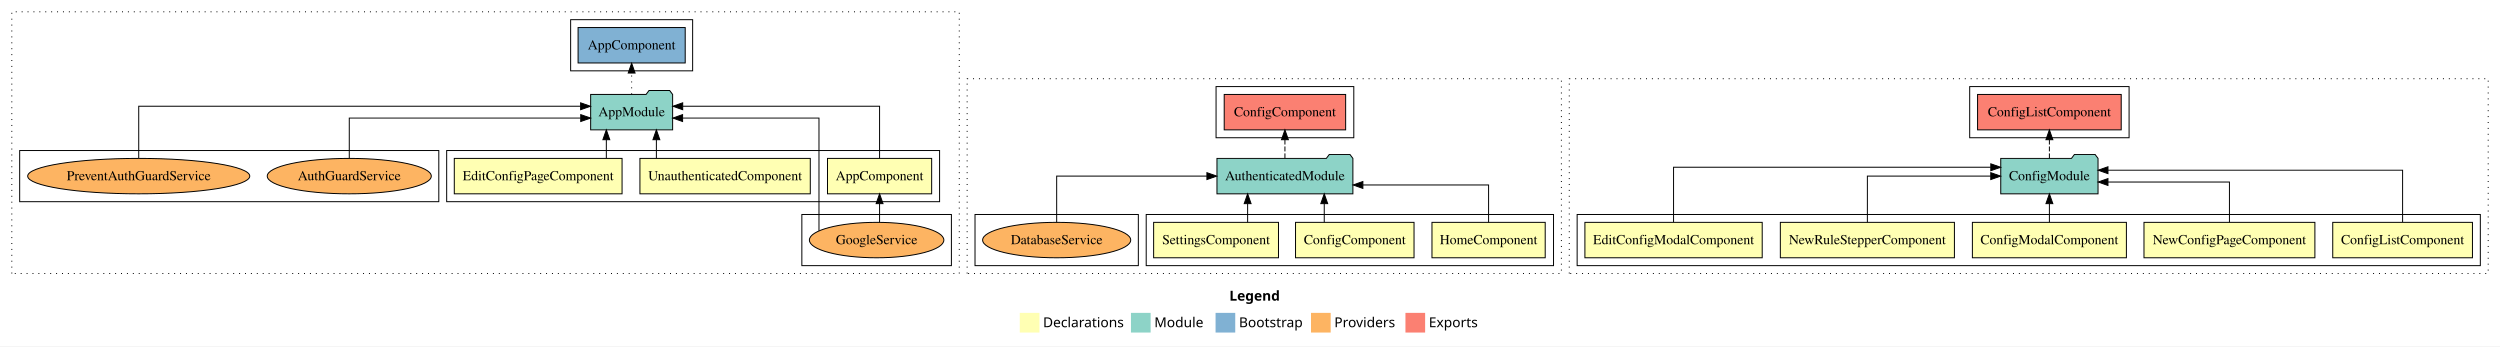
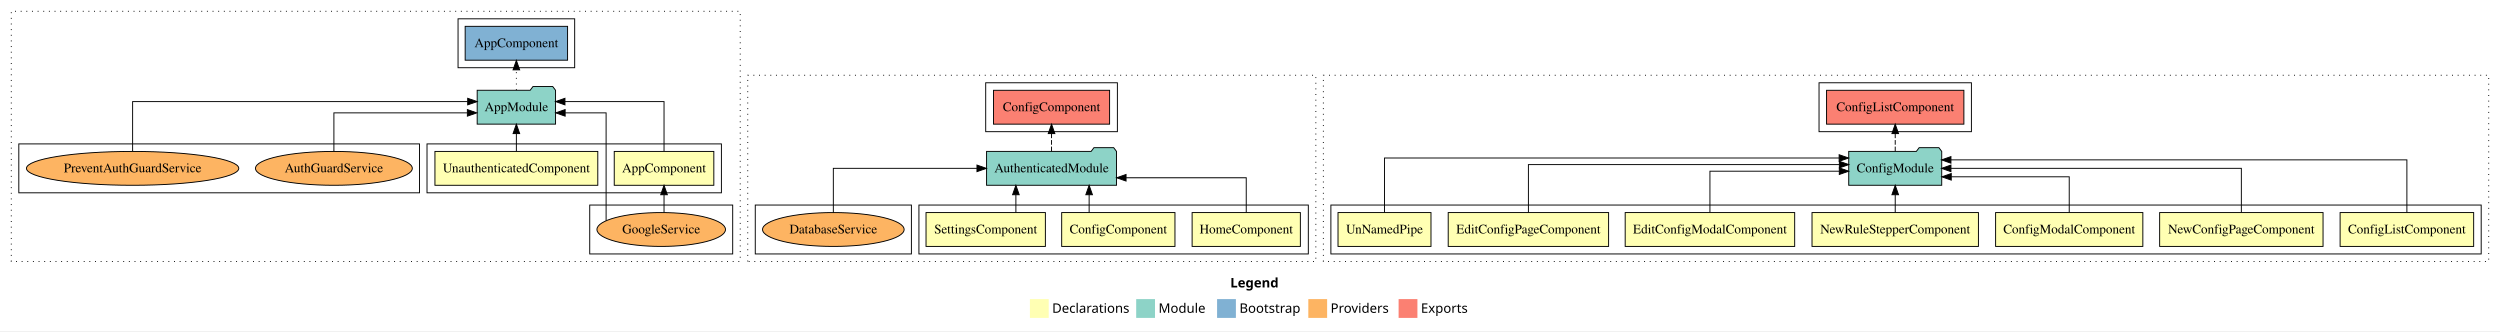
- <svg xmlns="http://www.w3.org/2000/svg" width="2541pt" height="352pt" viewBox="0.00 0.00 2541.00 352.00">
+ <svg xmlns="http://www.w3.org/2000/svg" width="2658pt" height="352pt" viewBox="0.00 0.00 2658.00 352.00">
  <g id="graph0" class="graph" transform="scale(1 1) rotate(0) translate(4 348)">
-     <polygon fill="#ffffff" stroke="transparent" points="-4,4 -4,-348 2537,-348 2537,4 -4,4" />
-     <text text-anchor="start" x="1245.509" y="-42.4" font-family="sans-serif" font-weight="bold" font-size="14.00" fill="#000000">Legend</text>
-     <polygon fill="#ffffb3" stroke="transparent" points="1032.5,-10 1032.5,-30 1052.5,-30 1052.5,-10 1032.5,-10" />
-     <text text-anchor="start" x="1056.129" y="-15.4" font-family="sans-serif" font-size="14.00" fill="#000000">  Declarations</text>
-     <polygon fill="#8dd3c7" stroke="transparent" points="1145.5,-10 1145.5,-30 1165.5,-30 1165.5,-10 1145.5,-10" />
-     <text text-anchor="start" x="1169.225" y="-15.4" font-family="sans-serif" font-size="14.00" fill="#000000">  Module</text>
-     <polygon fill="#80b1d3" stroke="transparent" points="1231.5,-10 1231.5,-30 1251.5,-30 1251.5,-10 1231.5,-10" />
-     <text text-anchor="start" x="1255.281" y="-15.4" font-family="sans-serif" font-size="14.00" fill="#000000">  Bootstrap</text>
-     <polygon fill="#fdb462" stroke="transparent" points="1328.5,-10 1328.5,-30 1348.5,-30 1348.5,-10 1328.5,-10" />
-     <text text-anchor="start" x="1352.173" y="-15.4" font-family="sans-serif" font-size="14.00" fill="#000000">  Providers</text>
-     <polygon fill="#fb8072" stroke="transparent" points="1424.5,-10 1424.5,-30 1444.5,-30 1444.5,-10 1424.5,-10" />
-     <text text-anchor="start" x="1448.226" y="-15.4" font-family="sans-serif" font-size="14.00" fill="#000000">  Exports</text>
+     <polygon fill="#ffffff" stroke="transparent" points="-4,4 -4,-348 2654,-348 2654,4 -4,4" />
+     <text text-anchor="start" x="1304.009" y="-42.4" font-family="sans-serif" font-weight="bold" font-size="14.00" fill="#000000">Legend</text>
+     <polygon fill="#ffffb3" stroke="transparent" points="1091,-10 1091,-30 1111,-30 1111,-10 1091,-10" />
+     <text text-anchor="start" x="1114.629" y="-15.4" font-family="sans-serif" font-size="14.00" fill="#000000">  Declarations</text>
+     <polygon fill="#8dd3c7" stroke="transparent" points="1204,-10 1204,-30 1224,-30 1224,-10 1204,-10" />
+     <text text-anchor="start" x="1227.725" y="-15.4" font-family="sans-serif" font-size="14.00" fill="#000000">  Module</text>
+     <polygon fill="#80b1d3" stroke="transparent" points="1290,-10 1290,-30 1310,-30 1310,-10 1290,-10" />
+     <text text-anchor="start" x="1313.781" y="-15.4" font-family="sans-serif" font-size="14.00" fill="#000000">  Bootstrap</text>
+     <polygon fill="#fdb462" stroke="transparent" points="1387,-10 1387,-30 1407,-30 1407,-10 1387,-10" />
+     <text text-anchor="start" x="1410.673" y="-15.4" font-family="sans-serif" font-size="14.00" fill="#000000">  Providers</text>
+     <polygon fill="#fb8072" stroke="transparent" points="1483,-10 1483,-30 1503,-30 1503,-10 1483,-10" />
+     <text text-anchor="start" x="1506.726" y="-15.4" font-family="sans-serif" font-size="14.00" fill="#000000">  Exports</text>
    <g id="clust1" class="cluster">
-       <polygon fill="none" stroke="#000000" stroke-dasharray="1,5" points="8,-70 8,-336 971,-336 971,-70 8,-70" />
+       <polygon fill="none" stroke="#000000" stroke-dasharray="1,5" points="8,-70 8,-336 783,-336 783,-70 8,-70" />
    </g>
    <g id="clust2" class="cluster">
-       <polygon fill="none" stroke="#000000" points="450,-143 450,-195 951,-195 951,-143 450,-143" />
+       <polygon fill="none" stroke="#000000" points="450,-143 450,-195 763,-195 763,-143 450,-143" />
    </g>
    <g id="clust3" class="cluster">
-       <polygon fill="none" stroke="#000000" points="811,-78 811,-130 963,-130 963,-78 811,-78" />
+       <polygon fill="none" stroke="#000000" points="623,-78 623,-130 775,-130 775,-78 623,-78" />
+     </g>
+     <g id="clust7" class="cluster">
+       <polygon fill="none" stroke="#000000" points="483,-276 483,-328 607,-328 607,-276 483,-276" />
    </g>
    <g id="clust8" class="cluster">
-       <polygon fill="none" stroke="#000000" points="576,-276 576,-328 700,-328 700,-276 576,-276" />
+       <polygon fill="none" stroke="#000000" points="16,-143 16,-195 442,-195 442,-143 16,-143" />
    </g>
    <g id="clust9" class="cluster">
-       <polygon fill="none" stroke="#000000" points="16,-143 16,-195 442,-195 442,-143 16,-143" />
+       <polygon fill="none" stroke="#000000" stroke-dasharray="1,5" points="791,-70 791,-268 1395,-268 1395,-70 791,-70" />
    </g>
    <g id="clust10" class="cluster">
-       <polygon fill="none" stroke="#000000" stroke-dasharray="1,5" points="979,-70 979,-268 1583,-268 1583,-70 979,-70" />
-     </g>
-     <g id="clust11" class="cluster">
-       <polygon fill="none" stroke="#000000" points="1161,-78 1161,-130 1575,-130 1575,-78 1161,-78" />
-     </g>
-     <g id="clust16" class="cluster">
-       <polygon fill="none" stroke="#000000" points="1232,-208 1232,-260 1372,-260 1372,-208 1232,-208" />
+       <polygon fill="none" stroke="#000000" points="973,-78 973,-130 1387,-130 1387,-78 973,-78" />
+     </g>
+     <g id="clust15" class="cluster">
+       <polygon fill="none" stroke="#000000" points="1044,-208 1044,-260 1184,-260 1184,-208 1044,-208" />
+     </g>
+     <g id="clust17" class="cluster">
+       <polygon fill="none" stroke="#000000" points="799,-78 799,-130 965,-130 965,-78 799,-78" />
    </g>
    <g id="clust18" class="cluster">
-       <polygon fill="none" stroke="#000000" points="987,-78 987,-130 1153,-130 1153,-78 987,-78" />
+       <polygon fill="none" stroke="#000000" stroke-dasharray="1,5" points="1403,-70 1403,-268 2642,-268 2642,-70 1403,-70" />
    </g>
    <g id="clust19" class="cluster">
-       <polygon fill="none" stroke="#000000" stroke-dasharray="1,5" points="1591,-70 1591,-268 2525,-268 2525,-70 1591,-70" />
-     </g>
-     <g id="clust20" class="cluster">
-       <polygon fill="none" stroke="#000000" points="1599,-78 1599,-130 2517,-130 2517,-78 1599,-78" />
-     </g>
-     <g id="clust27" class="cluster">
-       <polygon fill="none" stroke="#000000" points="1998,-208 1998,-260 2160,-260 2160,-208 1998,-208" />
+       <polygon fill="none" stroke="#000000" points="1411,-78 1411,-130 2634,-130 2634,-78 1411,-78" />
+     </g>
+     <g id="clust28" class="cluster">
+       <polygon fill="none" stroke="#000000" points="1930,-208 1930,-260 2092,-260 2092,-208 1930,-208" />
    </g>
    <g id="node1" class="node">
-       <polygon fill="#ffffb3" stroke="#000000" points="942.94,-187 837.06,-187 837.06,-151 942.94,-151 942.94,-187" />
-       <text text-anchor="middle" x="890" y="-164.8" font-family="Times,serif" font-size="14.00" fill="#000000">AppComponent</text>
+       <polygon fill="#ffffb3" stroke="#000000" points="754.94,-187 649.06,-187 649.06,-151 754.94,-151 754.94,-187" />
+       <text text-anchor="middle" x="702" y="-164.8" font-family="Times,serif" font-size="14.00" fill="#000000">AppComponent</text>
+     </g>
+     <g id="node3" class="node">
+       <polygon fill="#8dd3c7" stroke="#000000" points="586.657,-252 583.657,-256 562.657,-256 559.657,-252 503.343,-252 503.343,-216 586.657,-216 586.657,-252" />
+       <text text-anchor="middle" x="545" y="-229.8" font-family="Times,serif" font-size="14.00" fill="#000000">AppModule</text>
+     </g>
+     <g id="edge1" class="edge">
+       <path fill="none" stroke="#000000" d="M702,-187.284C702,-208.321 702,-240 702,-240 702,-240 596.661,-240 596.661,-240" />
+       <polygon fill="#000000" stroke="#000000" points="596.661,-236.5 586.661,-240 596.661,-243.5 596.661,-236.5" />
+     </g>
+     <g id="node2" class="node">
+       <polygon fill="#ffffb3" stroke="#000000" points="631.574,-187 458.426,-187 458.426,-151 631.574,-151 631.574,-187" />
+       <text text-anchor="middle" x="545" y="-164.8" font-family="Times,serif" font-size="14.00" fill="#000000">UnauthenticatedComponent</text>
+     </g>
+     <g id="edge3" class="edge">
+       <path fill="none" stroke="#000000" d="M545,-187.106C545,-187.106 545,-205.991 545,-205.991" />
+       <polygon fill="#000000" stroke="#000000" points="541.5,-205.991 545,-215.991 548.5,-205.991 541.5,-205.991" />
+     </g>
+     <g id="node5" class="node">
+       <polygon fill="#80b1d3" stroke="#000000" points="599.439,-320 490.561,-320 490.561,-284 599.439,-284 599.439,-320" />
+       <text text-anchor="middle" x="545" y="-297.8" font-family="Times,serif" font-size="14.00" fill="#000000">AppComponent </text>
+     </g>
+     <g id="edge4" class="edge">
+       <path fill="none" stroke="#000000" stroke-dasharray="1,5" d="M545,-252.223C545,-252.223 545,-273.727 545,-273.727" />
+       <polygon fill="#000000" stroke="#000000" points="541.5,-273.727 545,-283.727 548.5,-273.727 541.5,-273.727" />
    </g>
    <g id="node4" class="node">
-       <polygon fill="#8dd3c7" stroke="#000000" points="679.657,-252 676.657,-256 655.657,-256 652.657,-252 596.343,-252 596.343,-216 679.657,-216 679.657,-252" />
-       <text text-anchor="middle" x="638" y="-229.8" font-family="Times,serif" font-size="14.00" fill="#000000">AppModule</text>
-     </g>
-     <g id="edge1" class="edge">
-       <path fill="none" stroke="#000000" d="M890,-187.284C890,-208.321 890,-240 890,-240 890,-240 689.896,-240 689.896,-240" />
-       <polygon fill="#000000" stroke="#000000" points="689.896,-236.5 679.896,-240 689.895,-243.5 689.896,-236.5" />
-     </g>
-     <g id="node2" class="node">
-       <polygon fill="#ffffb3" stroke="#000000" points="819.574,-187 646.426,-187 646.426,-151 819.574,-151 819.574,-187" />
-       <text text-anchor="middle" x="733" y="-164.8" font-family="Times,serif" font-size="14.00" fill="#000000">UnauthenticatedComponent</text>
-     </g>
-     <g id="edge3" class="edge">
-       <path fill="none" stroke="#000000" d="M663.145,-187.106C663.145,-187.106 663.145,-205.991 663.145,-205.991" />
-       <polygon fill="#000000" stroke="#000000" points="659.646,-205.991 663.145,-215.991 666.646,-205.991 659.646,-205.991" />
-     </g>
-     <g id="node3" class="node">
-       <polygon fill="#ffffb3" stroke="#000000" points="628.266,-187 457.734,-187 457.734,-151 628.266,-151 628.266,-187" />
-       <text text-anchor="middle" x="543" y="-164.8" font-family="Times,serif" font-size="14.00" fill="#000000">EditConfigPageComponent</text>
-     </g>
-     <g id="edge4" class="edge">
-       <path fill="none" stroke="#000000" d="M612.277,-187.106C612.277,-187.106 612.277,-205.991 612.277,-205.991" />
-       <polygon fill="#000000" stroke="#000000" points="608.777,-205.991 612.277,-215.991 615.777,-205.991 608.777,-205.991" />
+       <ellipse fill="#fdb462" stroke="#000000" cx="699" cy="-104" rx="68.338" ry="18" />
+       <text text-anchor="middle" x="699" y="-99.8" font-family="Times,serif" font-size="14.00" fill="#000000">GoogleService</text>
+     </g>
+     <g id="edge2" class="edge">
+       <path fill="none" stroke="#000000" d="M702,-122.106C702,-122.106 702,-140.991 702,-140.991" />
+       <polygon fill="#000000" stroke="#000000" points="698.5,-140.991 702,-150.991 705.5,-140.991 698.5,-140.991" />
+     </g>
+     <g id="edge5" class="edge">
+       <path fill="none" stroke="#000000" d="M640.409,-113.32C640.409,-142.158 640.409,-228 640.409,-228 640.409,-228 596.848,-228 596.848,-228" />
+       <polygon fill="#000000" stroke="#000000" points="596.848,-224.5 586.848,-228 596.848,-231.5 596.848,-224.5" />
    </g>
    <g id="node6" class="node">
-       <polygon fill="#80b1d3" stroke="#000000" points="692.439,-320 583.561,-320 583.561,-284 692.439,-284 692.439,-320" />
-       <text text-anchor="middle" x="638" y="-297.8" font-family="Times,serif" font-size="14.00" fill="#000000">AppComponent </text>
-     </g>
-     <g id="edge5" class="edge">
-       <path fill="none" stroke="#000000" stroke-dasharray="1,5" d="M638,-252.223C638,-252.223 638,-273.727 638,-273.727" />
-       <polygon fill="#000000" stroke="#000000" points="634.5,-273.727 638,-283.727 641.5,-273.727 634.5,-273.727" />
-     </g>
-     <g id="node5" class="node">
-       <ellipse fill="#fdb462" stroke="#000000" cx="887" cy="-104" rx="68.338" ry="18" />
-       <text text-anchor="middle" x="887" y="-99.8" font-family="Times,serif" font-size="14.00" fill="#000000">GoogleService</text>
-     </g>
-     <g id="edge2" class="edge">
-       <path fill="none" stroke="#000000" d="M890,-122.106C890,-122.106 890,-140.991 890,-140.991" />
-       <polygon fill="#000000" stroke="#000000" points="886.5,-140.991 890,-150.991 893.5,-140.991 886.5,-140.991" />
-     </g>
-     <g id="edge6" class="edge">
-       <path fill="none" stroke="#000000" d="M828.409,-113.32C828.409,-142.158 828.409,-228 828.409,-228 828.409,-228 689.786,-228 689.786,-228" />
-       <polygon fill="#000000" stroke="#000000" points="689.786,-224.5 679.786,-228 689.786,-231.5 689.786,-224.5" />
-     </g>
-     <g id="node7" class="node">
      <ellipse fill="#fdb462" stroke="#000000" cx="351" cy="-169" rx="83.367" ry="18" />
      <text text-anchor="middle" x="351" y="-164.8" font-family="Times,serif" font-size="14.00" fill="#000000">AuthGuardService</text>
    </g>
-     <g id="edge7" class="edge">
-       <path fill="none" stroke="#000000" d="M351,-187.023C351,-204.373 351,-228 351,-228 351,-228 586.268,-228 586.268,-228" />
-       <polygon fill="#000000" stroke="#000000" points="586.268,-231.5 596.268,-228 586.268,-224.5 586.268,-231.5" />
-     </g>
-     <g id="node8" class="node">
+     <g id="edge6" class="edge">
+       <path fill="none" stroke="#000000" d="M351,-187.023C351,-204.373 351,-228 351,-228 351,-228 492.905,-228 492.905,-228" />
+       <polygon fill="#000000" stroke="#000000" points="492.905,-231.5 502.905,-228 492.905,-224.5 492.905,-231.5" />
+     </g>
+     <g id="node7" class="node">
      <ellipse fill="#fdb462" stroke="#000000" cx="137" cy="-169" rx="112.862" ry="18" />
      <text text-anchor="middle" x="137" y="-164.8" font-family="Times,serif" font-size="14.00" fill="#000000">PreventAuthGuardService</text>
    </g>
+     <g id="edge7" class="edge">
+       <path fill="none" stroke="#000000" d="M137,-187.284C137,-208.321 137,-240 137,-240 137,-240 493.254,-240 493.254,-240" />
+       <polygon fill="#000000" stroke="#000000" points="493.254,-243.5 503.254,-240 493.254,-236.5 493.254,-243.5" />
+     </g>
+     <g id="node8" class="node">
+       <polygon fill="#ffffb3" stroke="#000000" points="1378.545,-122 1263.455,-122 1263.455,-86 1378.545,-86 1378.545,-122" />
+       <text text-anchor="middle" x="1321" y="-99.8" font-family="Times,serif" font-size="14.00" fill="#000000">HomeComponent</text>
+     </g>
+     <g id="node11" class="node">
+       <polygon fill="#8dd3c7" stroke="#000000" points="1183.077,-187 1180.077,-191 1159.077,-191 1156.077,-187 1044.923,-187 1044.923,-151 1183.077,-151 1183.077,-187" />
+       <text text-anchor="middle" x="1114" y="-164.8" font-family="Times,serif" font-size="14.00" fill="#000000">AuthenticatedModule</text>
+     </g>
    <g id="edge8" class="edge">
-       <path fill="none" stroke="#000000" d="M137,-187.284C137,-208.321 137,-240 137,-240 137,-240 586.147,-240 586.147,-240" />
-       <polygon fill="#000000" stroke="#000000" points="586.147,-243.5 596.147,-240 586.147,-236.5 586.147,-243.5" />
+       <path fill="none" stroke="#000000" d="M1321,-122.009C1321,-138.049 1321,-159 1321,-159 1321,-159 1193.216,-159 1193.216,-159" />
+       <polygon fill="#000000" stroke="#000000" points="1193.216,-155.5 1183.216,-159 1193.216,-162.5 1193.216,-155.5" />
    </g>
    <g id="node9" class="node">
-       <polygon fill="#ffffb3" stroke="#000000" points="1566.545,-122 1451.455,-122 1451.455,-86 1566.545,-86 1566.545,-122" />
-       <text text-anchor="middle" x="1509" y="-99.8" font-family="Times,serif" font-size="14.00" fill="#000000">HomeComponent</text>
+       <polygon fill="#ffffb3" stroke="#000000" points="1245.22,-122 1124.78,-122 1124.78,-86 1245.22,-86 1245.22,-122" />
+       <text text-anchor="middle" x="1185" y="-99.8" font-family="Times,serif" font-size="14.00" fill="#000000">ConfigComponent</text>
+     </g>
+     <g id="edge9" class="edge">
+       <path fill="none" stroke="#000000" d="M1153.964,-122.106C1153.964,-122.106 1153.964,-140.991 1153.964,-140.991" />
+       <polygon fill="#000000" stroke="#000000" points="1150.464,-140.991 1153.964,-150.991 1157.464,-140.991 1150.464,-140.991" />
+     </g>
+     <g id="node10" class="node">
+       <polygon fill="#ffffb3" stroke="#000000" points="1107.447,-122 980.553,-122 980.553,-86 1107.447,-86 1107.447,-122" />
+       <text text-anchor="middle" x="1044" y="-99.8" font-family="Times,serif" font-size="14.00" fill="#000000">SettingsComponent</text>
+     </g>
+     <g id="edge10" class="edge">
+       <path fill="none" stroke="#000000" d="M1076.092,-122.106C1076.092,-122.106 1076.092,-140.991 1076.092,-140.991" />
+       <polygon fill="#000000" stroke="#000000" points="1072.592,-140.991 1076.092,-150.991 1079.592,-140.991 1072.592,-140.991" />
    </g>
    <g id="node12" class="node">
-       <polygon fill="#8dd3c7" stroke="#000000" points="1371.077,-187 1368.077,-191 1347.077,-191 1344.077,-187 1232.923,-187 1232.923,-151 1371.077,-151 1371.077,-187" />
-       <text text-anchor="middle" x="1302" y="-164.8" font-family="Times,serif" font-size="14.00" fill="#000000">AuthenticatedModule</text>
-     </g>
-     <g id="edge9" class="edge">
-       <path fill="none" stroke="#000000" d="M1509,-122.027C1509,-138.398 1509,-160 1509,-160 1509,-160 1381.216,-160 1381.216,-160" />
-       <polygon fill="#000000" stroke="#000000" points="1381.216,-156.5 1371.216,-160 1381.216,-163.5 1381.216,-156.5" />
-     </g>
-     <g id="node10" class="node">
-       <polygon fill="#ffffb3" stroke="#000000" points="1433.22,-122 1312.78,-122 1312.78,-86 1433.22,-86 1433.22,-122" />
-       <text text-anchor="middle" x="1373" y="-99.8" font-family="Times,serif" font-size="14.00" fill="#000000">ConfigComponent</text>
-     </g>
-     <g id="edge10" class="edge">
-       <path fill="none" stroke="#000000" d="M1341.964,-122.106C1341.964,-122.106 1341.964,-140.991 1341.964,-140.991" />
-       <polygon fill="#000000" stroke="#000000" points="1338.464,-140.991 1341.964,-150.991 1345.464,-140.991 1338.464,-140.991" />
-     </g>
-     <g id="node11" class="node">
-       <polygon fill="#ffffb3" stroke="#000000" points="1295.447,-122 1168.553,-122 1168.553,-86 1295.447,-86 1295.447,-122" />
-       <text text-anchor="middle" x="1232" y="-99.8" font-family="Times,serif" font-size="14.00" fill="#000000">SettingsComponent</text>
+       <polygon fill="#fb8072" stroke="#000000" points="1175.72,-252 1052.28,-252 1052.28,-216 1175.72,-216 1175.72,-252" />
+       <text text-anchor="middle" x="1114" y="-229.8" font-family="Times,serif" font-size="14.00" fill="#000000">ConfigComponent </text>
    </g>
    <g id="edge11" class="edge">
-       <path fill="none" stroke="#000000" d="M1264.092,-122.106C1264.092,-122.106 1264.092,-140.991 1264.092,-140.991" />
-       <polygon fill="#000000" stroke="#000000" points="1260.592,-140.991 1264.092,-150.991 1267.592,-140.991 1260.592,-140.991" />
+       <path fill="none" stroke="#000000" stroke-dasharray="5,2" d="M1114,-187.106C1114,-187.106 1114,-205.991 1114,-205.991" />
+       <polygon fill="#000000" stroke="#000000" points="1110.5,-205.991 1114,-215.991 1117.5,-205.991 1110.5,-205.991" />
    </g>
    <g id="node13" class="node">
-       <polygon fill="#fb8072" stroke="#000000" points="1363.72,-252 1240.28,-252 1240.28,-216 1363.72,-216 1363.72,-252" />
-       <text text-anchor="middle" x="1302" y="-229.8" font-family="Times,serif" font-size="14.00" fill="#000000">ConfigComponent </text>
+       <ellipse fill="#fdb462" stroke="#000000" cx="882" cy="-104" rx="75.256" ry="18" />
+       <text text-anchor="middle" x="882" y="-99.8" font-family="Times,serif" font-size="14.00" fill="#000000">DatabaseService</text>
    </g>
    <g id="edge12" class="edge">
-       <path fill="none" stroke="#000000" stroke-dasharray="5,2" d="M1302,-187.106C1302,-187.106 1302,-205.991 1302,-205.991" />
-       <polygon fill="#000000" stroke="#000000" points="1298.5,-205.991 1302,-215.991 1305.5,-205.991 1298.5,-205.991" />
+       <path fill="none" stroke="#000000" d="M882,-122.106C882,-141.339 882,-169 882,-169 882,-169 1034.707,-169 1034.707,-169" />
+       <polygon fill="#000000" stroke="#000000" points="1034.707,-172.5 1044.707,-169 1034.707,-165.5 1034.707,-172.5" />
    </g>
    <g id="node14" class="node">
-       <ellipse fill="#fdb462" stroke="#000000" cx="1070" cy="-104" rx="75.256" ry="18" />
-       <text text-anchor="middle" x="1070" y="-99.8" font-family="Times,serif" font-size="14.00" fill="#000000">DatabaseService</text>
+       <polygon fill="#ffffb3" stroke="#000000" points="2625.999,-122 2484.001,-122 2484.001,-86 2625.999,-86 2625.999,-122" />
+       <text text-anchor="middle" x="2555" y="-99.8" font-family="Times,serif" font-size="14.00" fill="#000000">ConfigListComponent</text>
+     </g>
+     <g id="node21" class="node">
+       <polygon fill="#8dd3c7" stroke="#000000" points="2060.439,-187 2057.439,-191 2036.439,-191 2033.439,-187 1961.561,-187 1961.561,-151 2060.439,-151 2060.439,-187" />
+       <text text-anchor="middle" x="2011" y="-164.8" font-family="Times,serif" font-size="14.00" fill="#000000">ConfigModule</text>
    </g>
    <g id="edge13" class="edge">
-       <path fill="none" stroke="#000000" d="M1070,-122.106C1070,-141.339 1070,-169 1070,-169 1070,-169 1222.707,-169 1222.707,-169" />
-       <polygon fill="#000000" stroke="#000000" points="1222.707,-172.5 1232.707,-169 1222.707,-165.5 1222.707,-172.5" />
+       <path fill="none" stroke="#000000" d="M2555,-122.292C2555,-144.206 2555,-178 2555,-178 2555,-178 2070.236,-178 2070.236,-178" />
+       <polygon fill="#000000" stroke="#000000" points="2070.236,-174.5 2060.236,-178 2070.236,-181.5 2070.236,-174.5" />
    </g>
    <g id="node15" class="node">
-       <polygon fill="#ffffb3" stroke="#000000" points="2508.999,-122 2367.001,-122 2367.001,-86 2508.999,-86 2508.999,-122" />
-       <text text-anchor="middle" x="2438" y="-99.8" font-family="Times,serif" font-size="14.00" fill="#000000">ConfigListComponent</text>
+       <polygon fill="#ffffb3" stroke="#000000" points="2465.86,-122 2292.14,-122 2292.14,-86 2465.86,-86 2465.86,-122" />
+       <text text-anchor="middle" x="2379" y="-99.8" font-family="Times,serif" font-size="14.00" fill="#000000">NewConfigPageComponent</text>
+     </g>
+     <g id="edge14" class="edge">
+       <path fill="none" stroke="#000000" d="M2379,-122.106C2379,-141.339 2379,-169 2379,-169 2379,-169 2070.248,-169 2070.248,-169" />
+       <polygon fill="#000000" stroke="#000000" points="2070.248,-165.5 2060.248,-169 2070.248,-172.5 2070.248,-165.5" />
+     </g>
+     <g id="node16" class="node">
+       <polygon fill="#ffffb3" stroke="#000000" points="2274.27,-122 2117.73,-122 2117.73,-86 2274.27,-86 2274.27,-122" />
+       <text text-anchor="middle" x="2196" y="-99.8" font-family="Times,serif" font-size="14.00" fill="#000000">ConfigModalComponent</text>
+     </g>
+     <g id="edge15" class="edge">
+       <path fill="none" stroke="#000000" d="M2196,-122.027C2196,-138.398 2196,-160 2196,-160 2196,-160 2070.577,-160 2070.577,-160" />
+       <polygon fill="#000000" stroke="#000000" points="2070.577,-156.5 2060.577,-160 2070.577,-163.5 2070.577,-156.5" />
+     </g>
+     <g id="node17" class="node">
+       <polygon fill="#ffffb3" stroke="#000000" points="2099.465,-122 1922.535,-122 1922.535,-86 2099.465,-86 2099.465,-122" />
+       <text text-anchor="middle" x="2011" y="-99.8" font-family="Times,serif" font-size="14.00" fill="#000000">NewRuleStepperComponent</text>
+     </g>
+     <g id="edge16" class="edge">
+       <path fill="none" stroke="#000000" d="M2011,-122.106C2011,-122.106 2011,-140.991 2011,-140.991" />
+       <polygon fill="#000000" stroke="#000000" points="2007.5,-140.991 2011,-150.991 2014.5,-140.991 2007.5,-140.991" />
+     </g>
+     <g id="node18" class="node">
+       <polygon fill="#ffffb3" stroke="#000000" points="1904.104,-122 1723.896,-122 1723.896,-86 1904.104,-86 1904.104,-122" />
+       <text text-anchor="middle" x="1814" y="-99.8" font-family="Times,serif" font-size="14.00" fill="#000000">EditConfigModalComponent</text>
+     </g>
+     <g id="edge17" class="edge">
+       <path fill="none" stroke="#000000" d="M1814,-122.267C1814,-140.555 1814,-166 1814,-166 1814,-166 1951.543,-166 1951.543,-166" />
+       <polygon fill="#000000" stroke="#000000" points="1951.543,-169.5 1961.543,-166 1951.543,-162.5 1951.543,-169.5" />
+     </g>
+     <g id="node19" class="node">
+       <polygon fill="#ffffb3" stroke="#000000" points="1706.266,-122 1535.734,-122 1535.734,-86 1706.266,-86 1706.266,-122" />
+       <text text-anchor="middle" x="1621" y="-99.8" font-family="Times,serif" font-size="14.00" fill="#000000">EditConfigPageComponent</text>
+     </g>
+     <g id="edge18" class="edge">
+       <path fill="none" stroke="#000000" d="M1621,-122.129C1621,-142.572 1621,-173 1621,-173 1621,-173 1951.606,-173 1951.606,-173" />
+       <polygon fill="#000000" stroke="#000000" points="1951.606,-176.5 1961.606,-173 1951.606,-169.5 1951.606,-176.5" />
    </g>
    <g id="node20" class="node">
-       <polygon fill="#8dd3c7" stroke="#000000" points="2128.439,-187 2125.439,-191 2104.439,-191 2101.439,-187 2029.561,-187 2029.561,-151 2128.439,-151 2128.439,-187" />
-       <text text-anchor="middle" x="2079" y="-164.8" font-family="Times,serif" font-size="14.00" fill="#000000">ConfigModule</text>
-     </g>
-     <g id="edge14" class="edge">
-       <path fill="none" stroke="#000000" d="M2438,-122.284C2438,-143.321 2438,-175 2438,-175 2438,-175 2138.541,-175 2138.541,-175" />
-       <polygon fill="#000000" stroke="#000000" points="2138.541,-171.5 2128.541,-175 2138.541,-178.5 2138.541,-171.5" />
-     </g>
-     <g id="node16" class="node">
-       <polygon fill="#ffffb3" stroke="#000000" points="2348.86,-122 2175.14,-122 2175.14,-86 2348.86,-86 2348.86,-122" />
-       <text text-anchor="middle" x="2262" y="-99.8" font-family="Times,serif" font-size="14.00" fill="#000000">NewConfigPageComponent</text>
-     </g>
-     <g id="edge15" class="edge">
-       <path fill="none" stroke="#000000" d="M2262,-122.022C2262,-139.373 2262,-163 2262,-163 2262,-163 2138.522,-163 2138.522,-163" />
-       <polygon fill="#000000" stroke="#000000" points="2138.523,-159.5 2128.522,-163 2138.522,-166.5 2138.523,-159.5" />
-     </g>
-     <g id="node17" class="node">
-       <polygon fill="#ffffb3" stroke="#000000" points="2157.27,-122 2000.73,-122 2000.73,-86 2157.27,-86 2157.27,-122" />
-       <text text-anchor="middle" x="2079" y="-99.8" font-family="Times,serif" font-size="14.00" fill="#000000">ConfigModalComponent</text>
-     </g>
-     <g id="edge16" class="edge">
-       <path fill="none" stroke="#000000" d="M2079,-122.106C2079,-122.106 2079,-140.991 2079,-140.991" />
-       <polygon fill="#000000" stroke="#000000" points="2075.5,-140.991 2079,-150.991 2082.5,-140.991 2075.5,-140.991" />
-     </g>
-     <g id="node18" class="node">
-       <polygon fill="#ffffb3" stroke="#000000" points="1982.465,-122 1805.535,-122 1805.535,-86 1982.465,-86 1982.465,-122" />
-       <text text-anchor="middle" x="1894" y="-99.8" font-family="Times,serif" font-size="14.00" fill="#000000">NewRuleStepperComponent</text>
-     </g>
-     <g id="edge17" class="edge">
-       <path fill="none" stroke="#000000" d="M1894,-122.106C1894,-141.339 1894,-169 1894,-169 1894,-169 2019.423,-169 2019.423,-169" />
-       <polygon fill="#000000" stroke="#000000" points="2019.423,-172.5 2029.423,-169 2019.423,-165.5 2019.423,-172.5" />
-     </g>
-     <g id="node19" class="node">
-       <polygon fill="#ffffb3" stroke="#000000" points="1787.104,-122 1606.896,-122 1606.896,-86 1787.104,-86 1787.104,-122" />
-       <text text-anchor="middle" x="1697" y="-99.8" font-family="Times,serif" font-size="14.00" fill="#000000">EditConfigModalComponent</text>
-     </g>
-     <g id="edge18" class="edge">
-       <path fill="none" stroke="#000000" d="M1697,-122.292C1697,-144.206 1697,-178 1697,-178 1697,-178 2019.452,-178 2019.452,-178" />
-       <polygon fill="#000000" stroke="#000000" points="2019.452,-181.5 2029.452,-178 2019.452,-174.5 2019.452,-181.5" />
-     </g>
-     <g id="node21" class="node">
-       <polygon fill="#fb8072" stroke="#000000" points="2151.999,-252 2006.001,-252 2006.001,-216 2151.999,-216 2151.999,-252" />
-       <text text-anchor="middle" x="2079" y="-229.8" font-family="Times,serif" font-size="14.00" fill="#000000">ConfigListComponent </text>
+       <polygon fill="#ffffb3" stroke="#000000" points="1517.422,-122 1418.578,-122 1418.578,-86 1517.422,-86 1517.422,-122" />
+       <text text-anchor="middle" x="1468" y="-99.8" font-family="Times,serif" font-size="14.00" fill="#000000">UnNamedPipe</text>
    </g>
    <g id="edge19" class="edge">
-       <path fill="none" stroke="#000000" stroke-dasharray="5,2" d="M2079,-187.106C2079,-187.106 2079,-205.991 2079,-205.991" />
-       <polygon fill="#000000" stroke="#000000" points="2075.5,-205.991 2079,-215.991 2082.5,-205.991 2075.5,-205.991" />
+       <path fill="none" stroke="#000000" d="M1468,-122.011C1468,-144.485 1468,-180 1468,-180 1468,-180 1951.373,-180 1951.373,-180" />
+       <polygon fill="#000000" stroke="#000000" points="1951.373,-183.5 1961.373,-180 1951.373,-176.5 1951.373,-183.5" />
+     </g>
+     <g id="node22" class="node">
+       <polygon fill="#fb8072" stroke="#000000" points="2083.999,-252 1938.001,-252 1938.001,-216 2083.999,-216 2083.999,-252" />
+       <text text-anchor="middle" x="2011" y="-229.8" font-family="Times,serif" font-size="14.00" fill="#000000">ConfigListComponent </text>
+     </g>
+     <g id="edge20" class="edge">
+       <path fill="none" stroke="#000000" stroke-dasharray="5,2" d="M2011,-187.106C2011,-187.106 2011,-205.991 2011,-205.991" />
+       <polygon fill="#000000" stroke="#000000" points="2007.5,-205.991 2011,-215.991 2014.5,-205.991 2007.5,-205.991" />
    </g>
  </g>
</svg>
